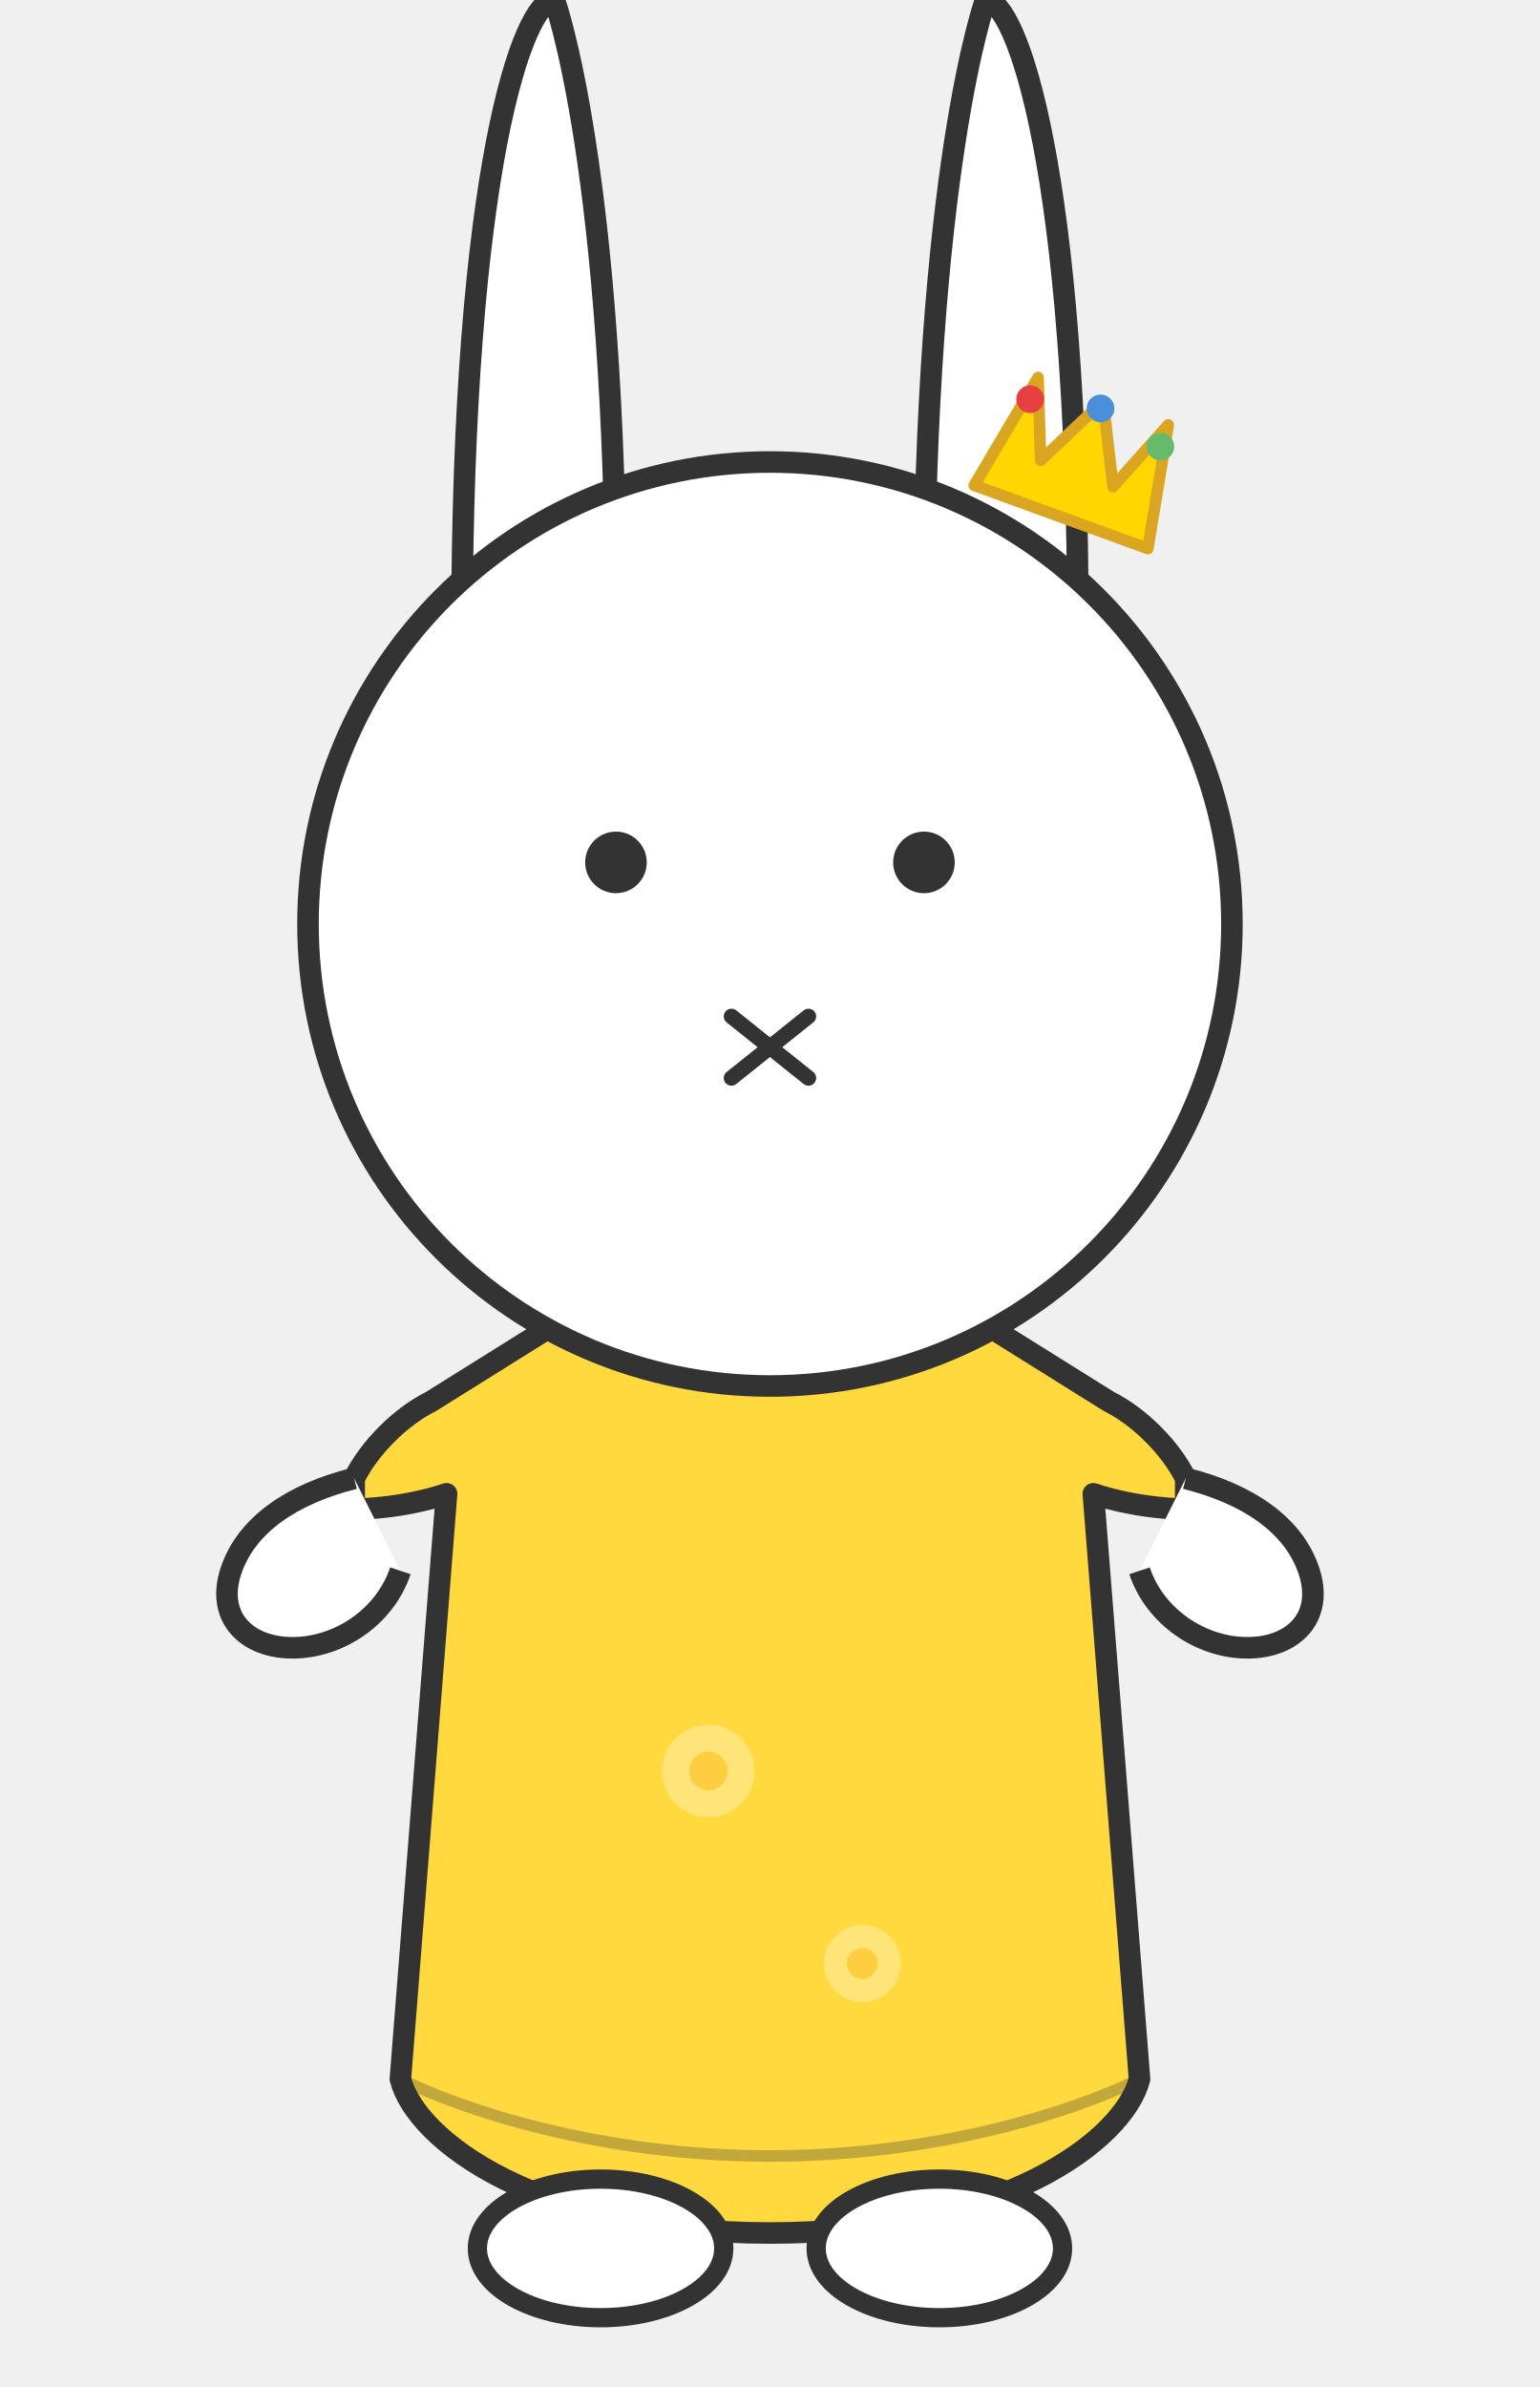
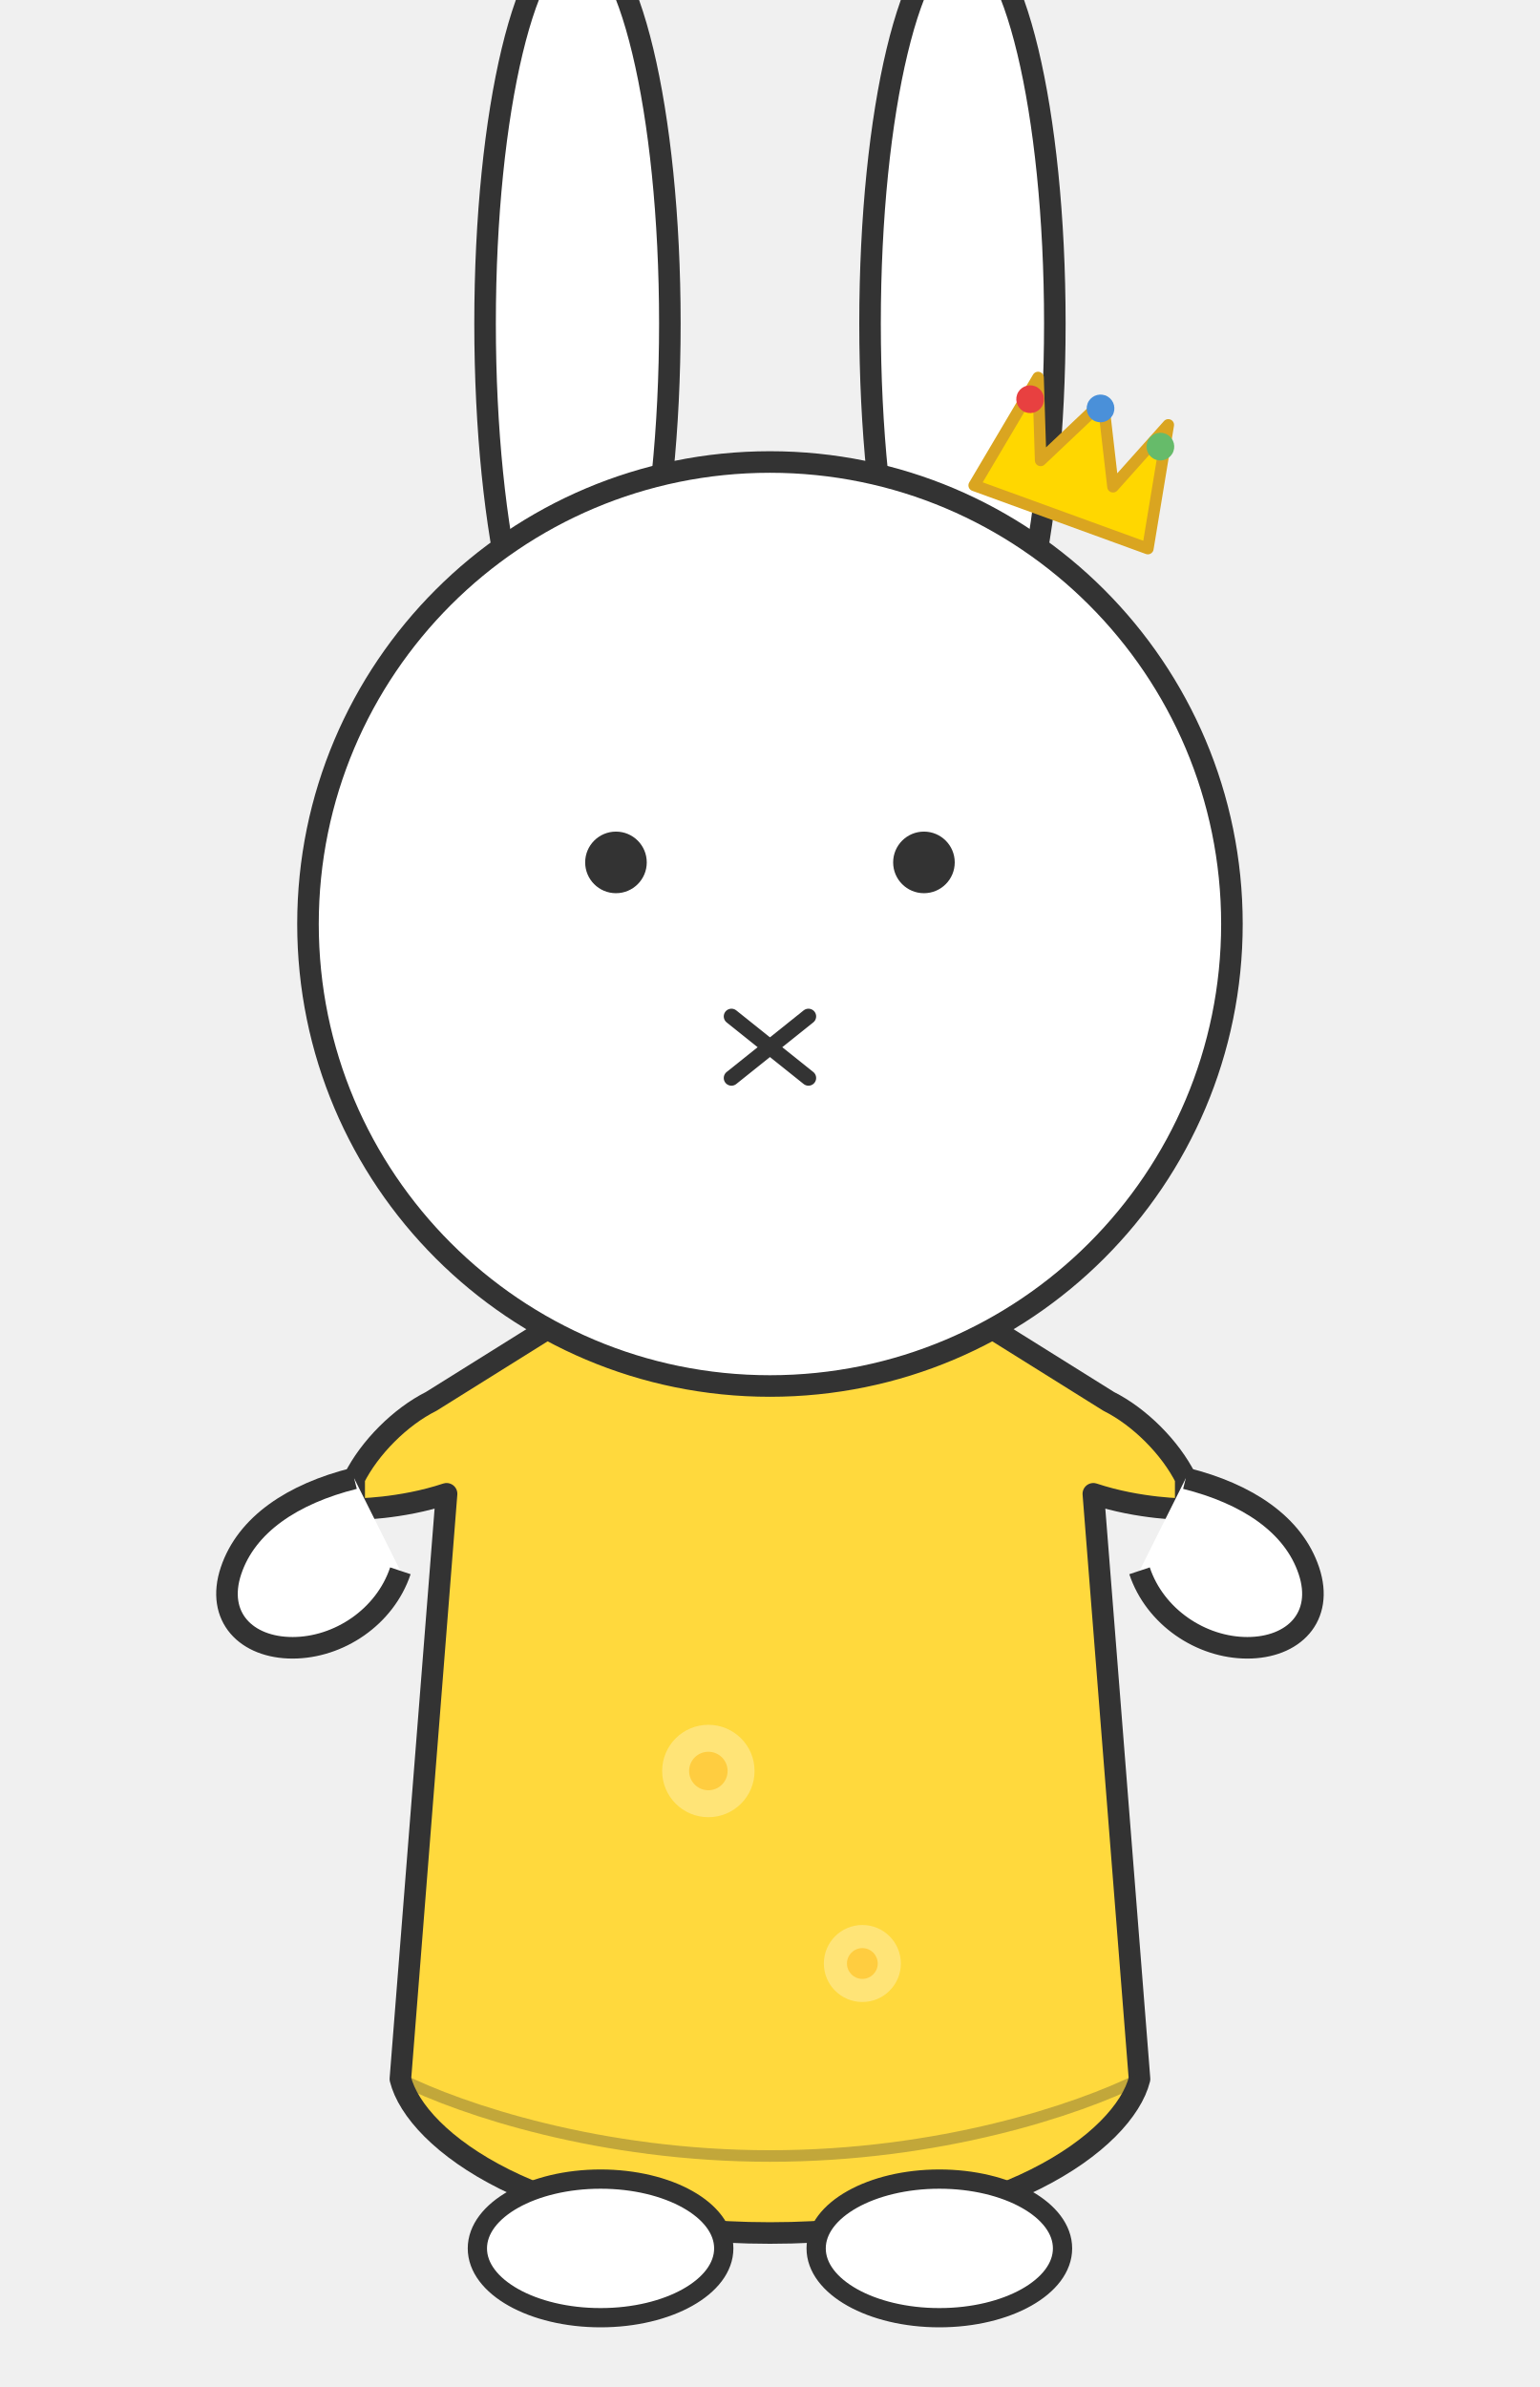
<svg xmlns="http://www.w3.org/2000/svg" viewBox="0 0 200 310">
-   <path d="M80,82 C80,22 72,0 72,0 C68,0 60,22 60,82" fill="#FFF" stroke="#333" stroke-width="2.8" stroke-linejoin="round" />
-   <path d="M120,82 C120,22 128,0 128,0 C132,0 140,22 140,82" fill="#FFF" stroke="#333" stroke-width="2.8" stroke-linejoin="round" />
+   <ellipse cx="75" cy="42" rx="12" ry="50" fill="#FFF" stroke="#333" stroke-width="2.8" />
+   <ellipse cx="125" cy="42" rx="12" ry="50" fill="#FFF" stroke="#333" stroke-width="2.8" />
  <path d="M 78,170 L 72,172 L 56,182 C 52,184 48,188 46,192 L 46,196 C 46,196 52,196 58,194 L 52,270 C 54,278 70,290 100,290 C 130,290 146,278 148,270 L 142,194 C 148,196 154,196 154,196 L 154,192 C 152,188 148,184 144,182 L 128,172 L 122,170 Z" fill="#FFD93D" stroke="#333" stroke-width="2.8" stroke-linejoin="round" />
  <path d="M78,170 C85,175 95,177 100,177 C105,177 115,175 122,170" fill="none" stroke="#333" stroke-width="2" stroke-linecap="round" />
  <g opacity="0.3">
    <circle cx="92" cy="230" r="6" fill="#FFF" />
    <circle cx="92" cy="230" r="2.5" fill="#FFB347" />
    <circle cx="112" cy="255" r="5" fill="#FFF" />
    <circle cx="112" cy="255" r="2" fill="#FFB347" />
  </g>
  <path d="M46,192 C38,194 32,198 30,204 C28,210 32,214 38,214 C44,214 50,210 52,204" fill="#FFF" stroke="#333" stroke-width="2.8" stroke-linejoin="round" />
  <path d="M154,192 C162,194 168,198 170,204 C172,210 168,214 162,214 C156,214 150,210 148,204" fill="#FFF" stroke="#333" stroke-width="2.8" stroke-linejoin="round" />
  <path d="M52,270 C60,274 78,280 100,280 C122,280 140,274 148,270" fill="none" stroke="#333" stroke-width="1.5" opacity="0.3" />
  <ellipse cx="78" cy="292" rx="16" ry="9" fill="#FFF" stroke="#333" stroke-width="2.5" />
  <ellipse cx="122" cy="292" rx="16" ry="9" fill="#FFF" stroke="#333" stroke-width="2.5" />
  <circle cx="100" cy="120" r="60" fill="#FFF" stroke="#333" stroke-width="2.8" />
  <circle cx="80" cy="112" r="4" fill="#333" />
  <circle cx="120" cy="112" r="4" fill="#333" />
  <line x1="95" y1="132" x2="105" y2="140" stroke="#333" stroke-width="2" stroke-linecap="round" />
  <line x1="105" y1="132" x2="95" y2="140" stroke="#333" stroke-width="2" stroke-linecap="round" />
  <g transform="translate(132,48) rotate(20)">
    <polygon points="0,16 3,0 7,10 12,0 17,10 21,0 24,16" fill="#FFD700" stroke="#DAA520" stroke-width="1.5" stroke-linejoin="round" />
    <circle cx="3" cy="3" r="1.8" fill="#E84040" />
    <circle cx="12" cy="1" r="1.8" fill="#4A90D9" />
    <circle cx="21" cy="3" r="1.8" fill="#66BB6A" />
  </g>
</svg>
